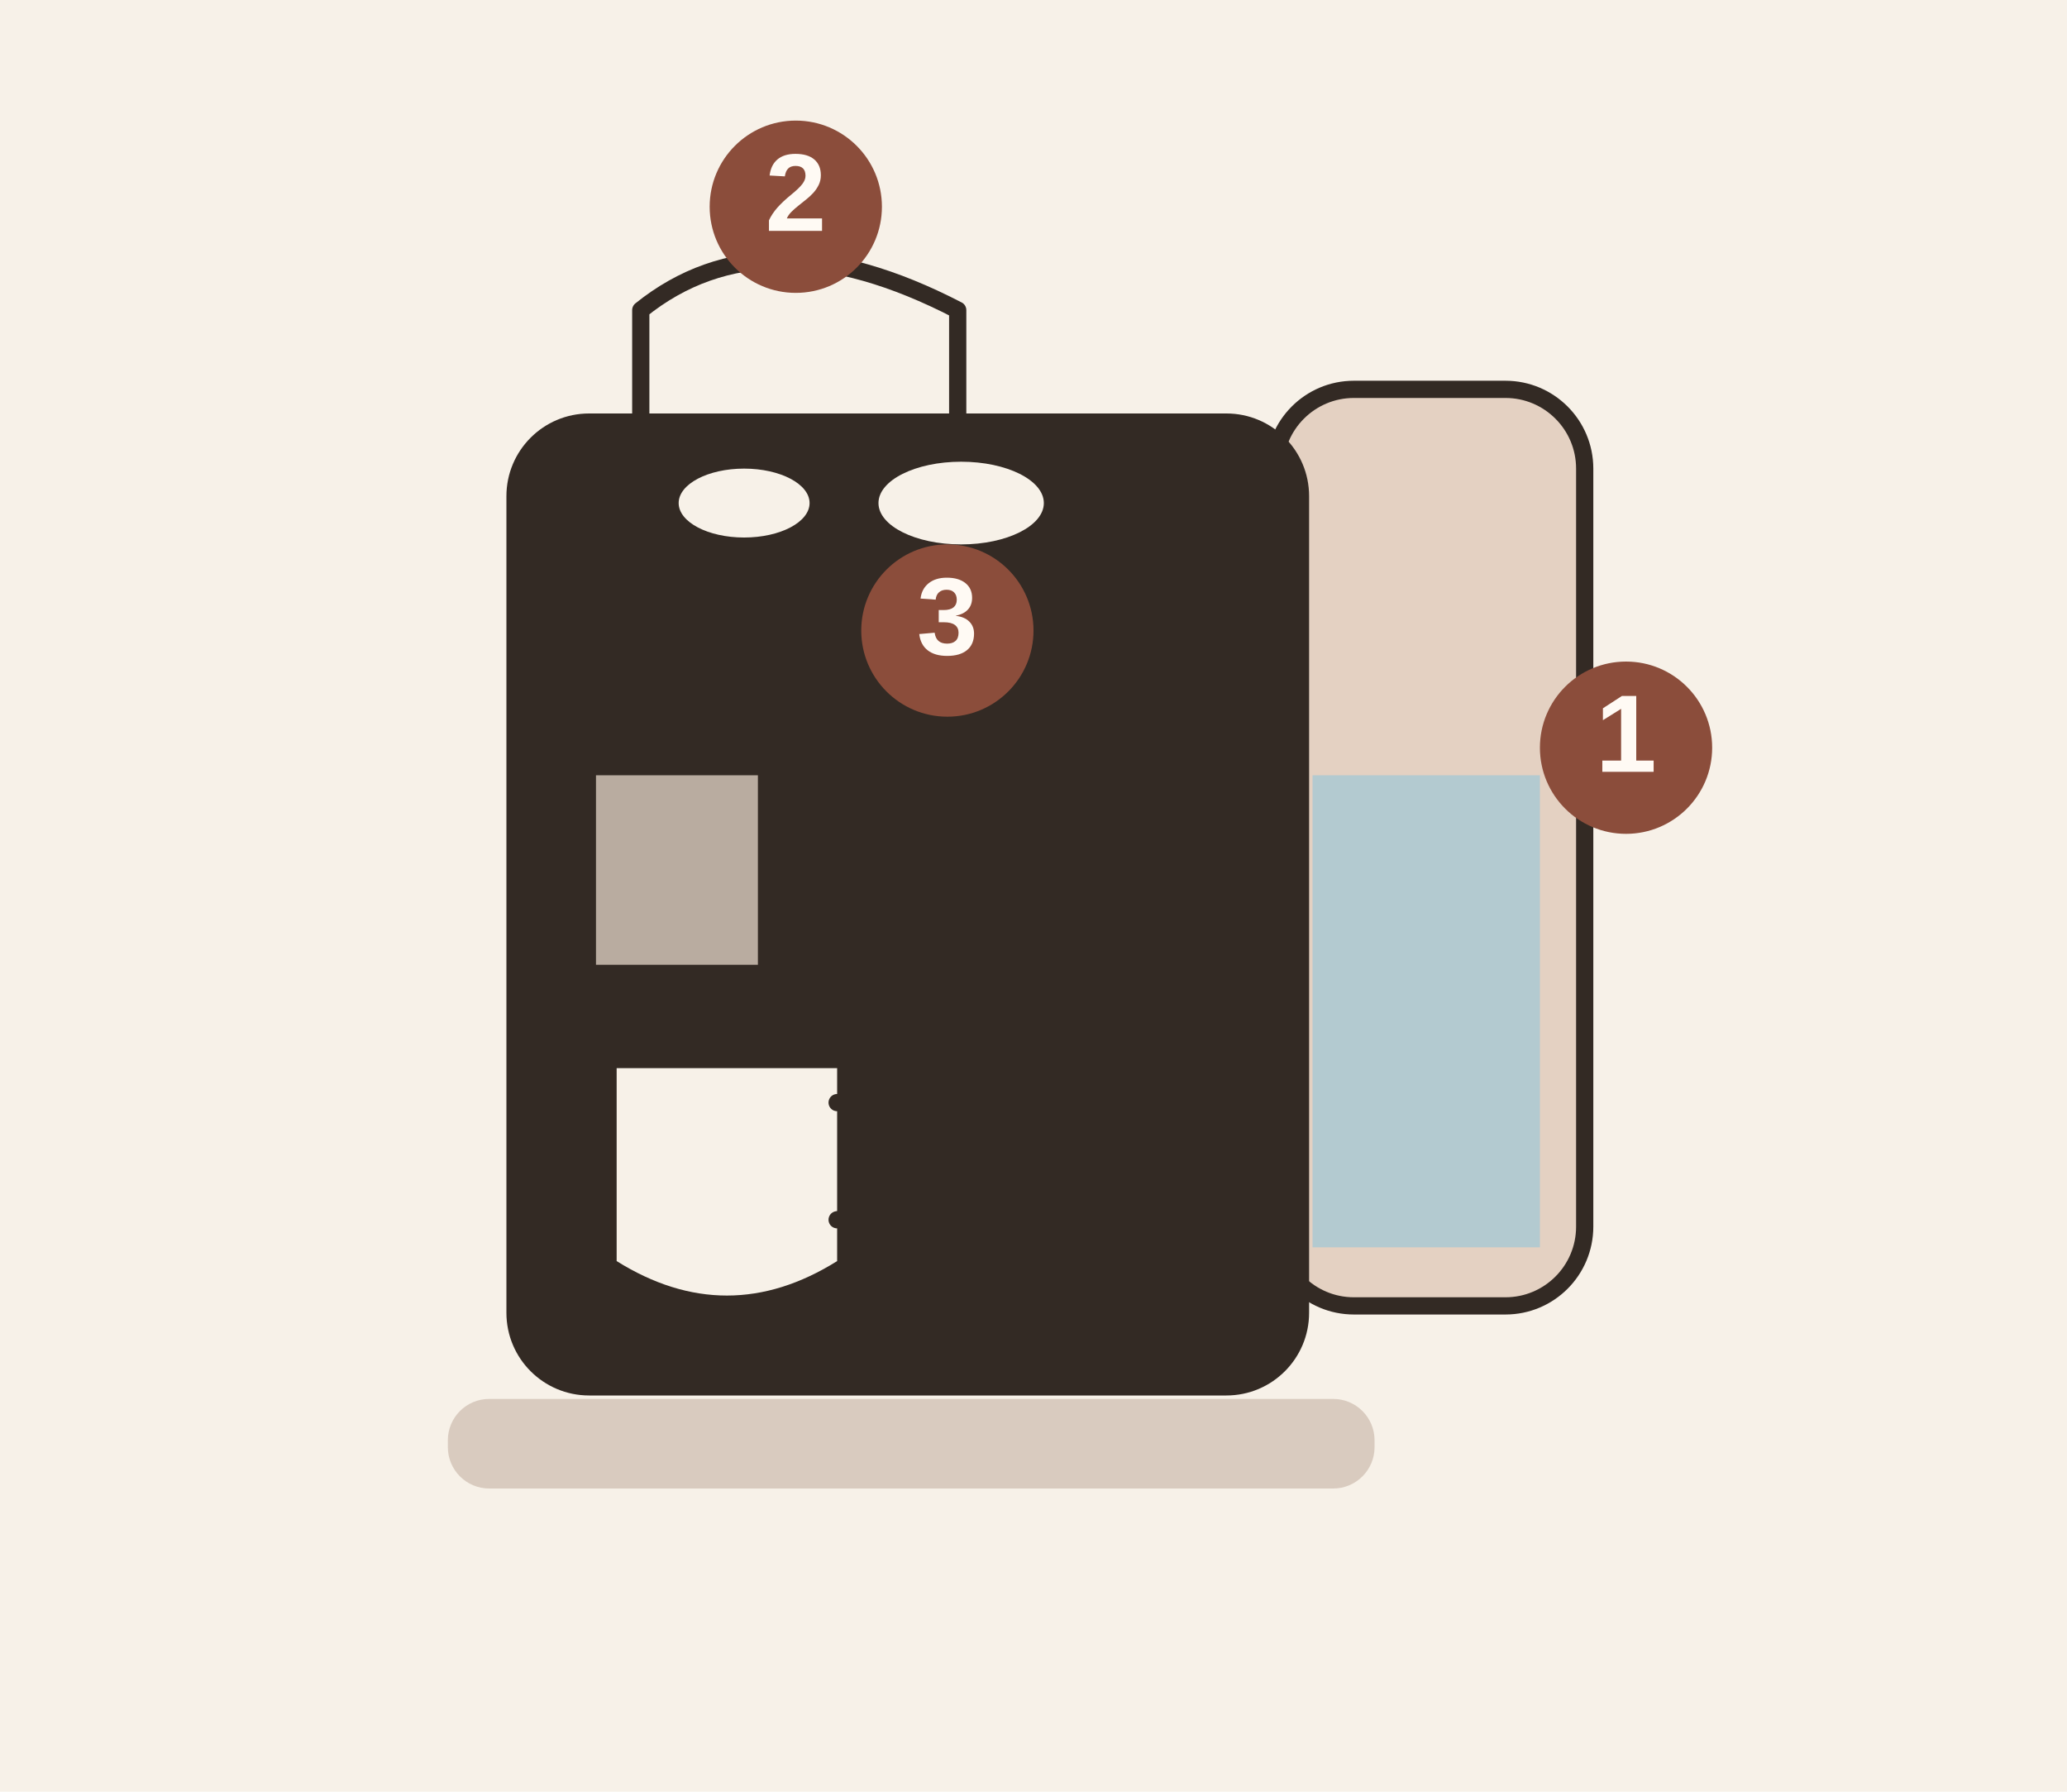
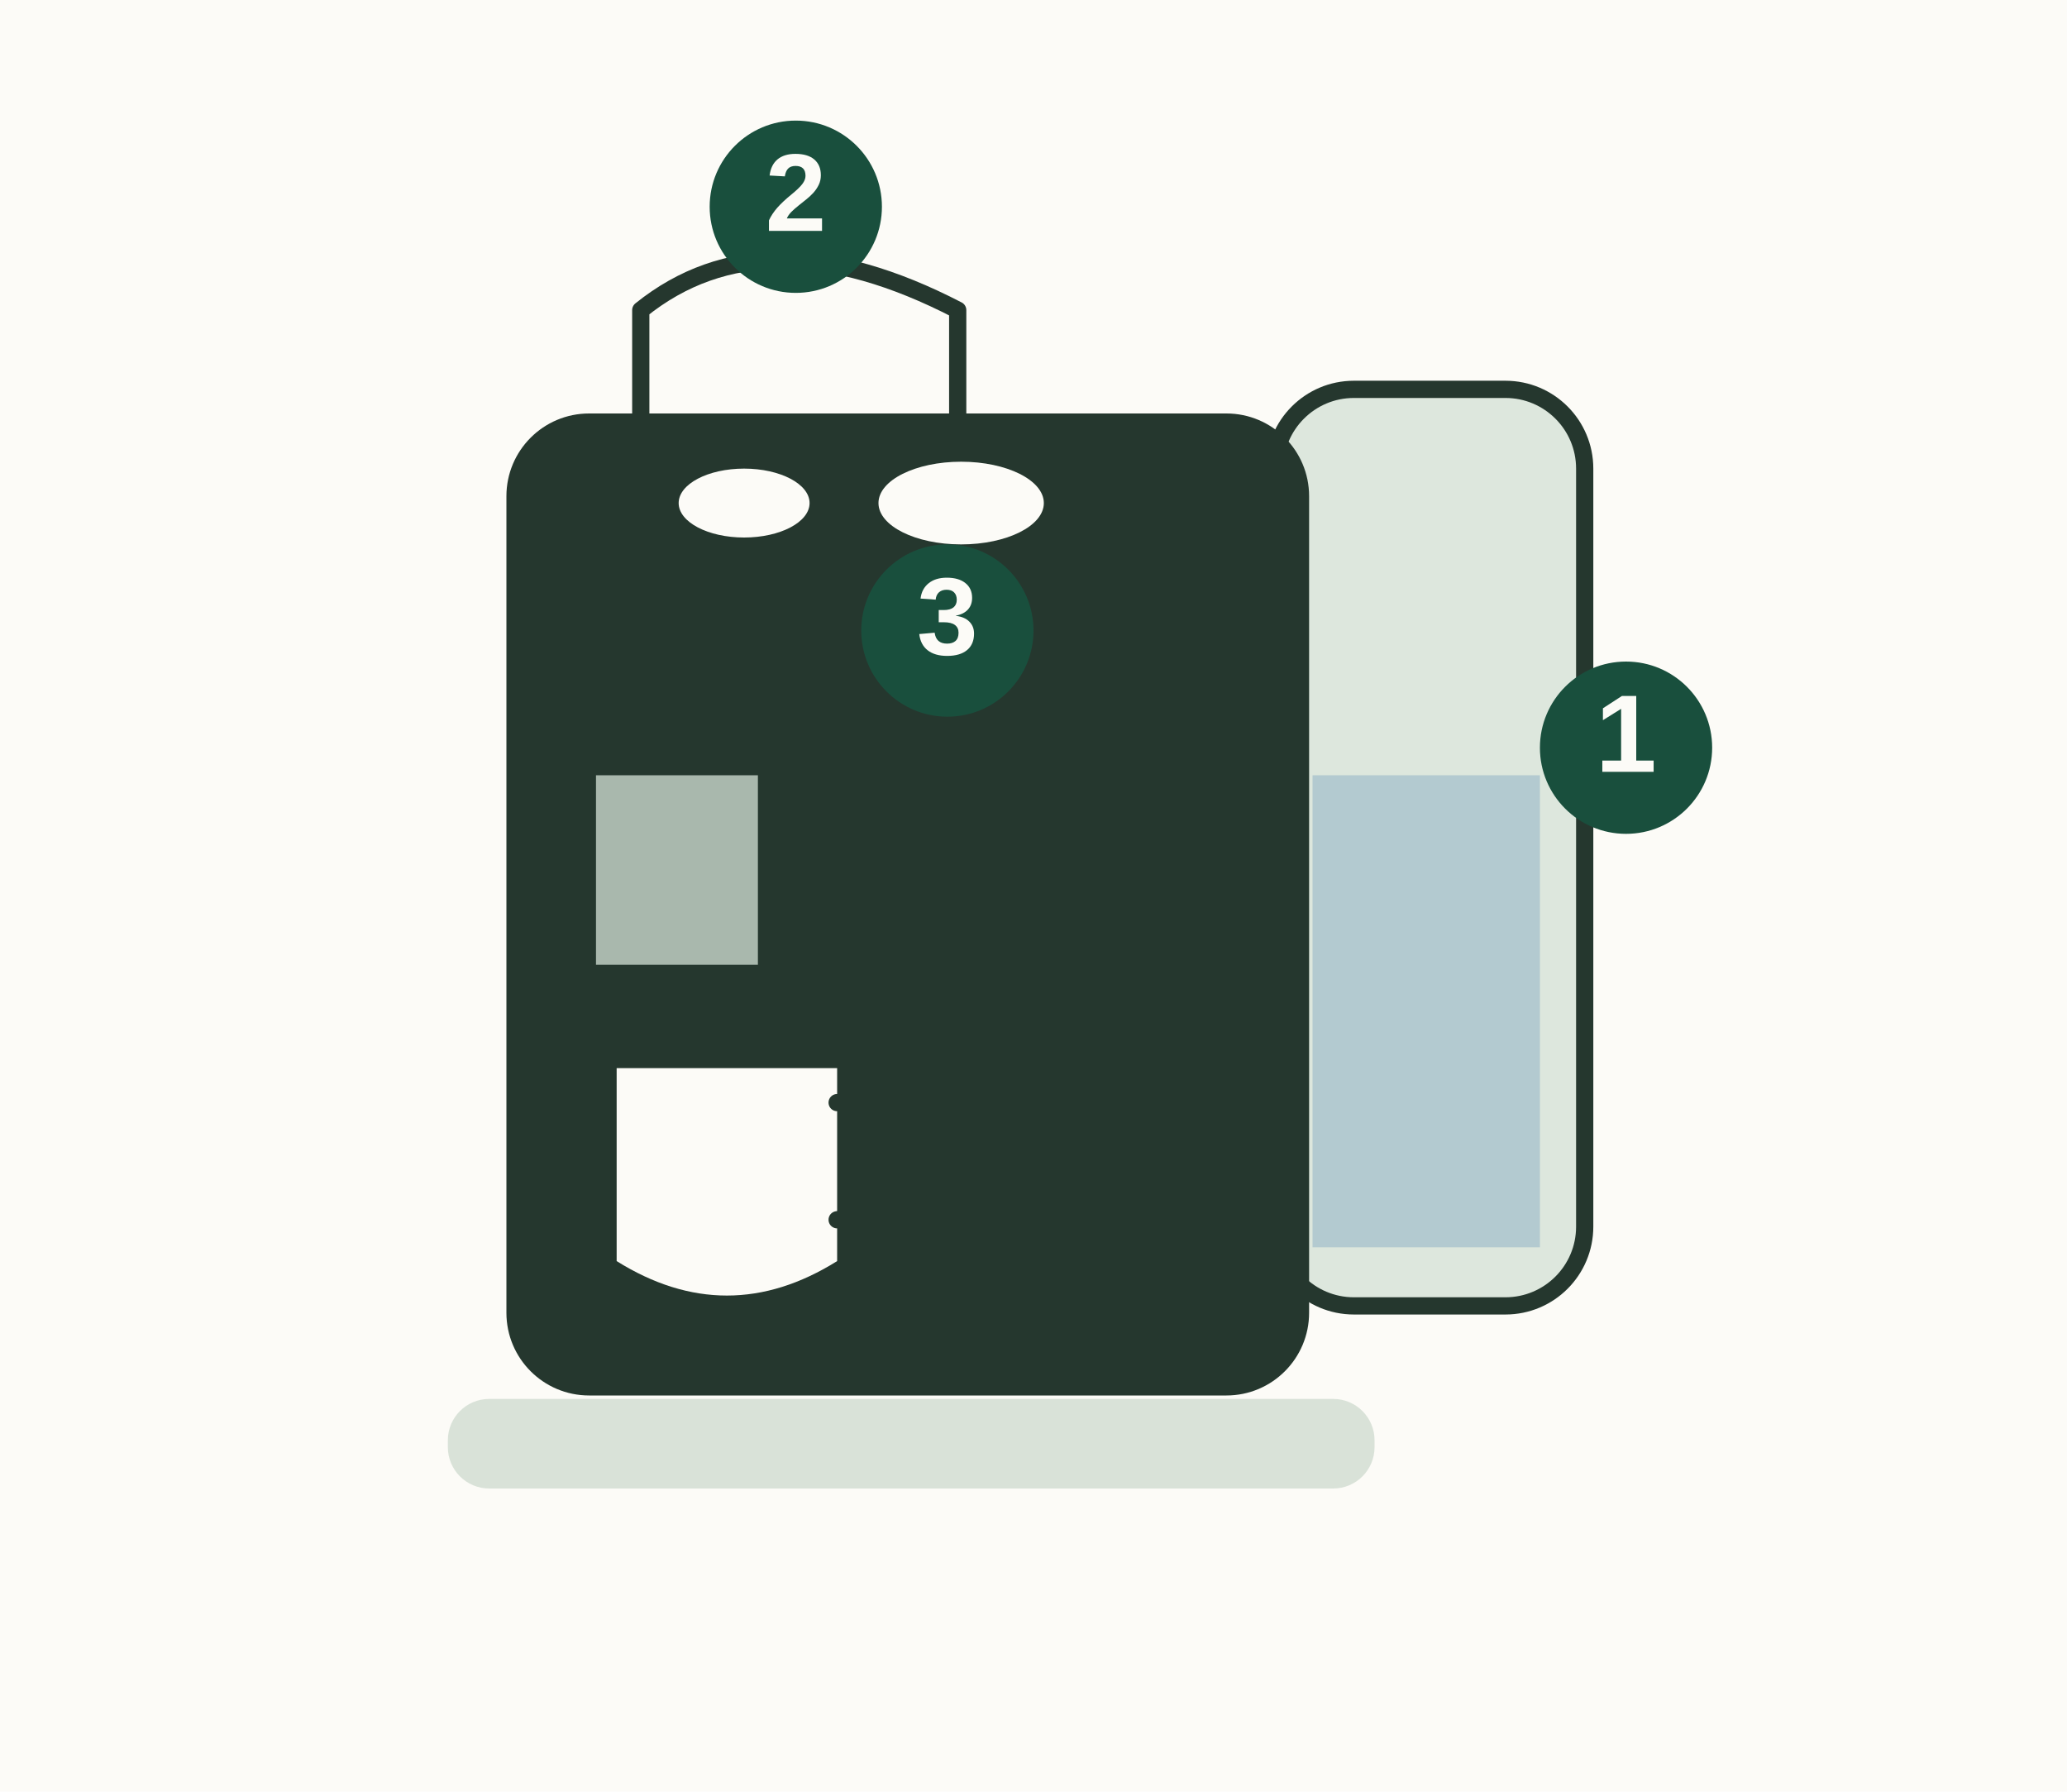
<svg xmlns="http://www.w3.org/2000/svg" viewBox="0 0 600 520" width="600" height="520">
-   <rect width="600" height="520" fill="#f7f1e8" />
-   <rect x="370" y="113" width="90" height="266" rx="23" fill="#e4d1c2" stroke="#332a24" stroke-width="5" />
+   <rect width="600" height="520" fill="#fcfbf7" />
+   <rect x="370" y="113" width="90" height="266" rx="23" fill="#dde7dd" stroke="#25372e" stroke-width="5" />
  <path d="M381 225h66v137h-66Z" fill="#b3cad0" />
-   <rect x="147" y="120" width="233" height="285" rx="24" fill="#332a24" />
-   <path d="M186 124v-34q36-29 92 0v34" fill="none" stroke="#332a24" stroke-width="5" stroke-linecap="round" stroke-linejoin="round" />
-   <ellipse cx="216" cy="146" rx="19" ry="10" fill="#f7f1e8" />
-   <ellipse cx="279" cy="146" rx="24" ry="12" fill="#f7f1e8" />
-   <path d="M173 225h47v55h-47Z" fill="#b9aca0" />
-   <path d="M179 310h64v56q-32 20-64 0Z" fill="#f7f1e8" />
-   <path d="M243 320h18q25 28-18 34" fill="none" stroke="#332a24" stroke-width="5" stroke-linecap="round" stroke-linejoin="round" />
-   <rect x="130" y="406" width="269" height="26" rx="12" fill="#d9cbbf" />
-   <circle cx="472" cy="217" r="25" fill="#8b4d3b" />
-   <text x="472" y="224" text-anchor="middle" fill="#fffaf4" font-family="Arial,sans-serif" font-size="32" font-weight="700">1</text>
-   <circle cx="231" cy="60" r="25" fill="#8b4d3b" />
-   <text x="231" y="67" text-anchor="middle" fill="#fffaf4" font-family="Arial,sans-serif" font-size="32" font-weight="700">2</text>
-   <circle cx="275" cy="183" r="25" fill="#8b4d3b" />
-   <text x="275" y="190" text-anchor="middle" fill="#fffaf4" font-family="Arial,sans-serif" font-size="32" font-weight="700">3</text>
+   <rect x="147" y="120" width="233" height="285" rx="24" fill="#25372e" />
+   <path d="M186 124v-34q36-29 92 0v34" fill="none" stroke="#25372e" stroke-width="5" stroke-linecap="round" stroke-linejoin="round" />
+   <ellipse cx="216" cy="146" rx="19" ry="10" fill="#fcfbf7" />
+   <ellipse cx="279" cy="146" rx="24" ry="12" fill="#fcfbf7" />
+   <path d="M173 225h47v55h-47Z" fill="#a9b8ad" />
+   <path d="M179 310h64v56q-32 20-64 0Z" fill="#fcfbf7" />
+   <path d="M243 320h18q25 28-18 34" fill="none" stroke="#25372e" stroke-width="5" stroke-linecap="round" stroke-linejoin="round" />
+   <rect x="130" y="406" width="269" height="26" rx="12" fill="#d9e2d8" />
+   <circle cx="472" cy="217" r="25" fill="#194f3d" />
+   <text x="472" y="224" text-anchor="middle" fill="#fcfbf7" font-family="Arial,sans-serif" font-size="32" font-weight="700">1</text>
+   <circle cx="231" cy="60" r="25" fill="#194f3d" />
+   <text x="231" y="67" text-anchor="middle" fill="#fcfbf7" font-family="Arial,sans-serif" font-size="32" font-weight="700">2</text>
+   <circle cx="275" cy="183" r="25" fill="#194f3d" />
+   <text x="275" y="190" text-anchor="middle" fill="#fcfbf7" font-family="Arial,sans-serif" font-size="32" font-weight="700">3</text>
</svg>
